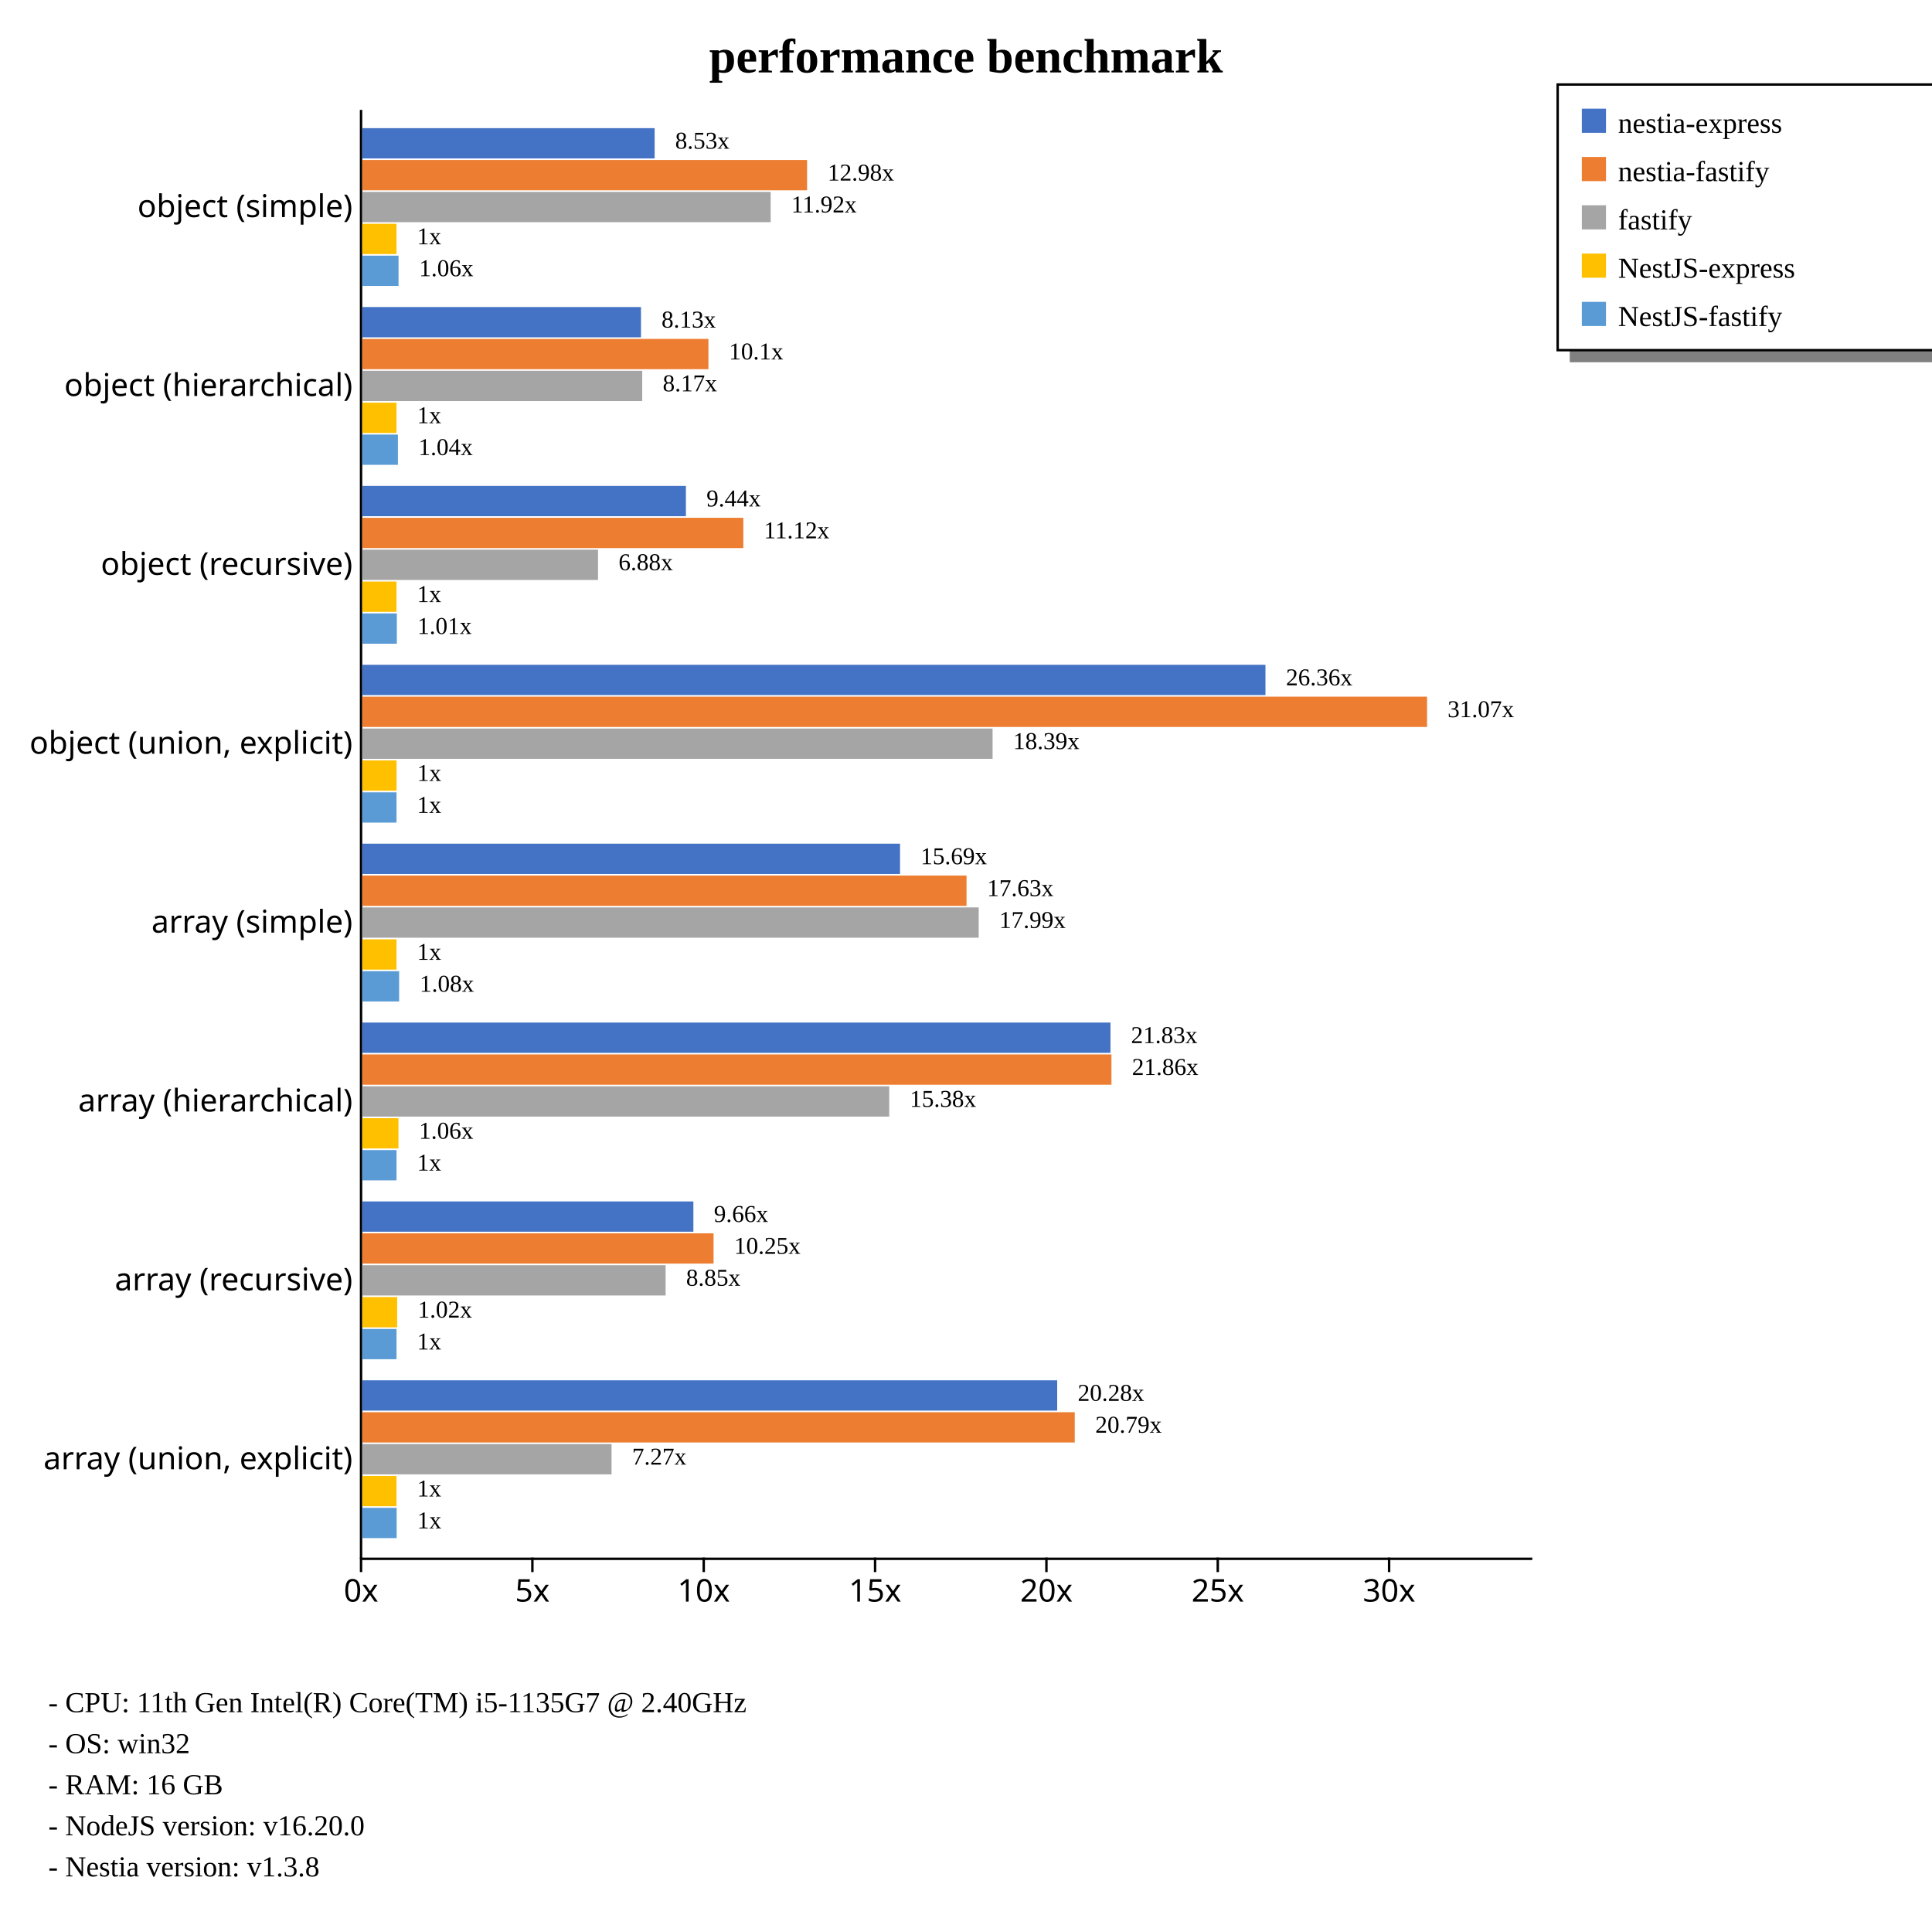
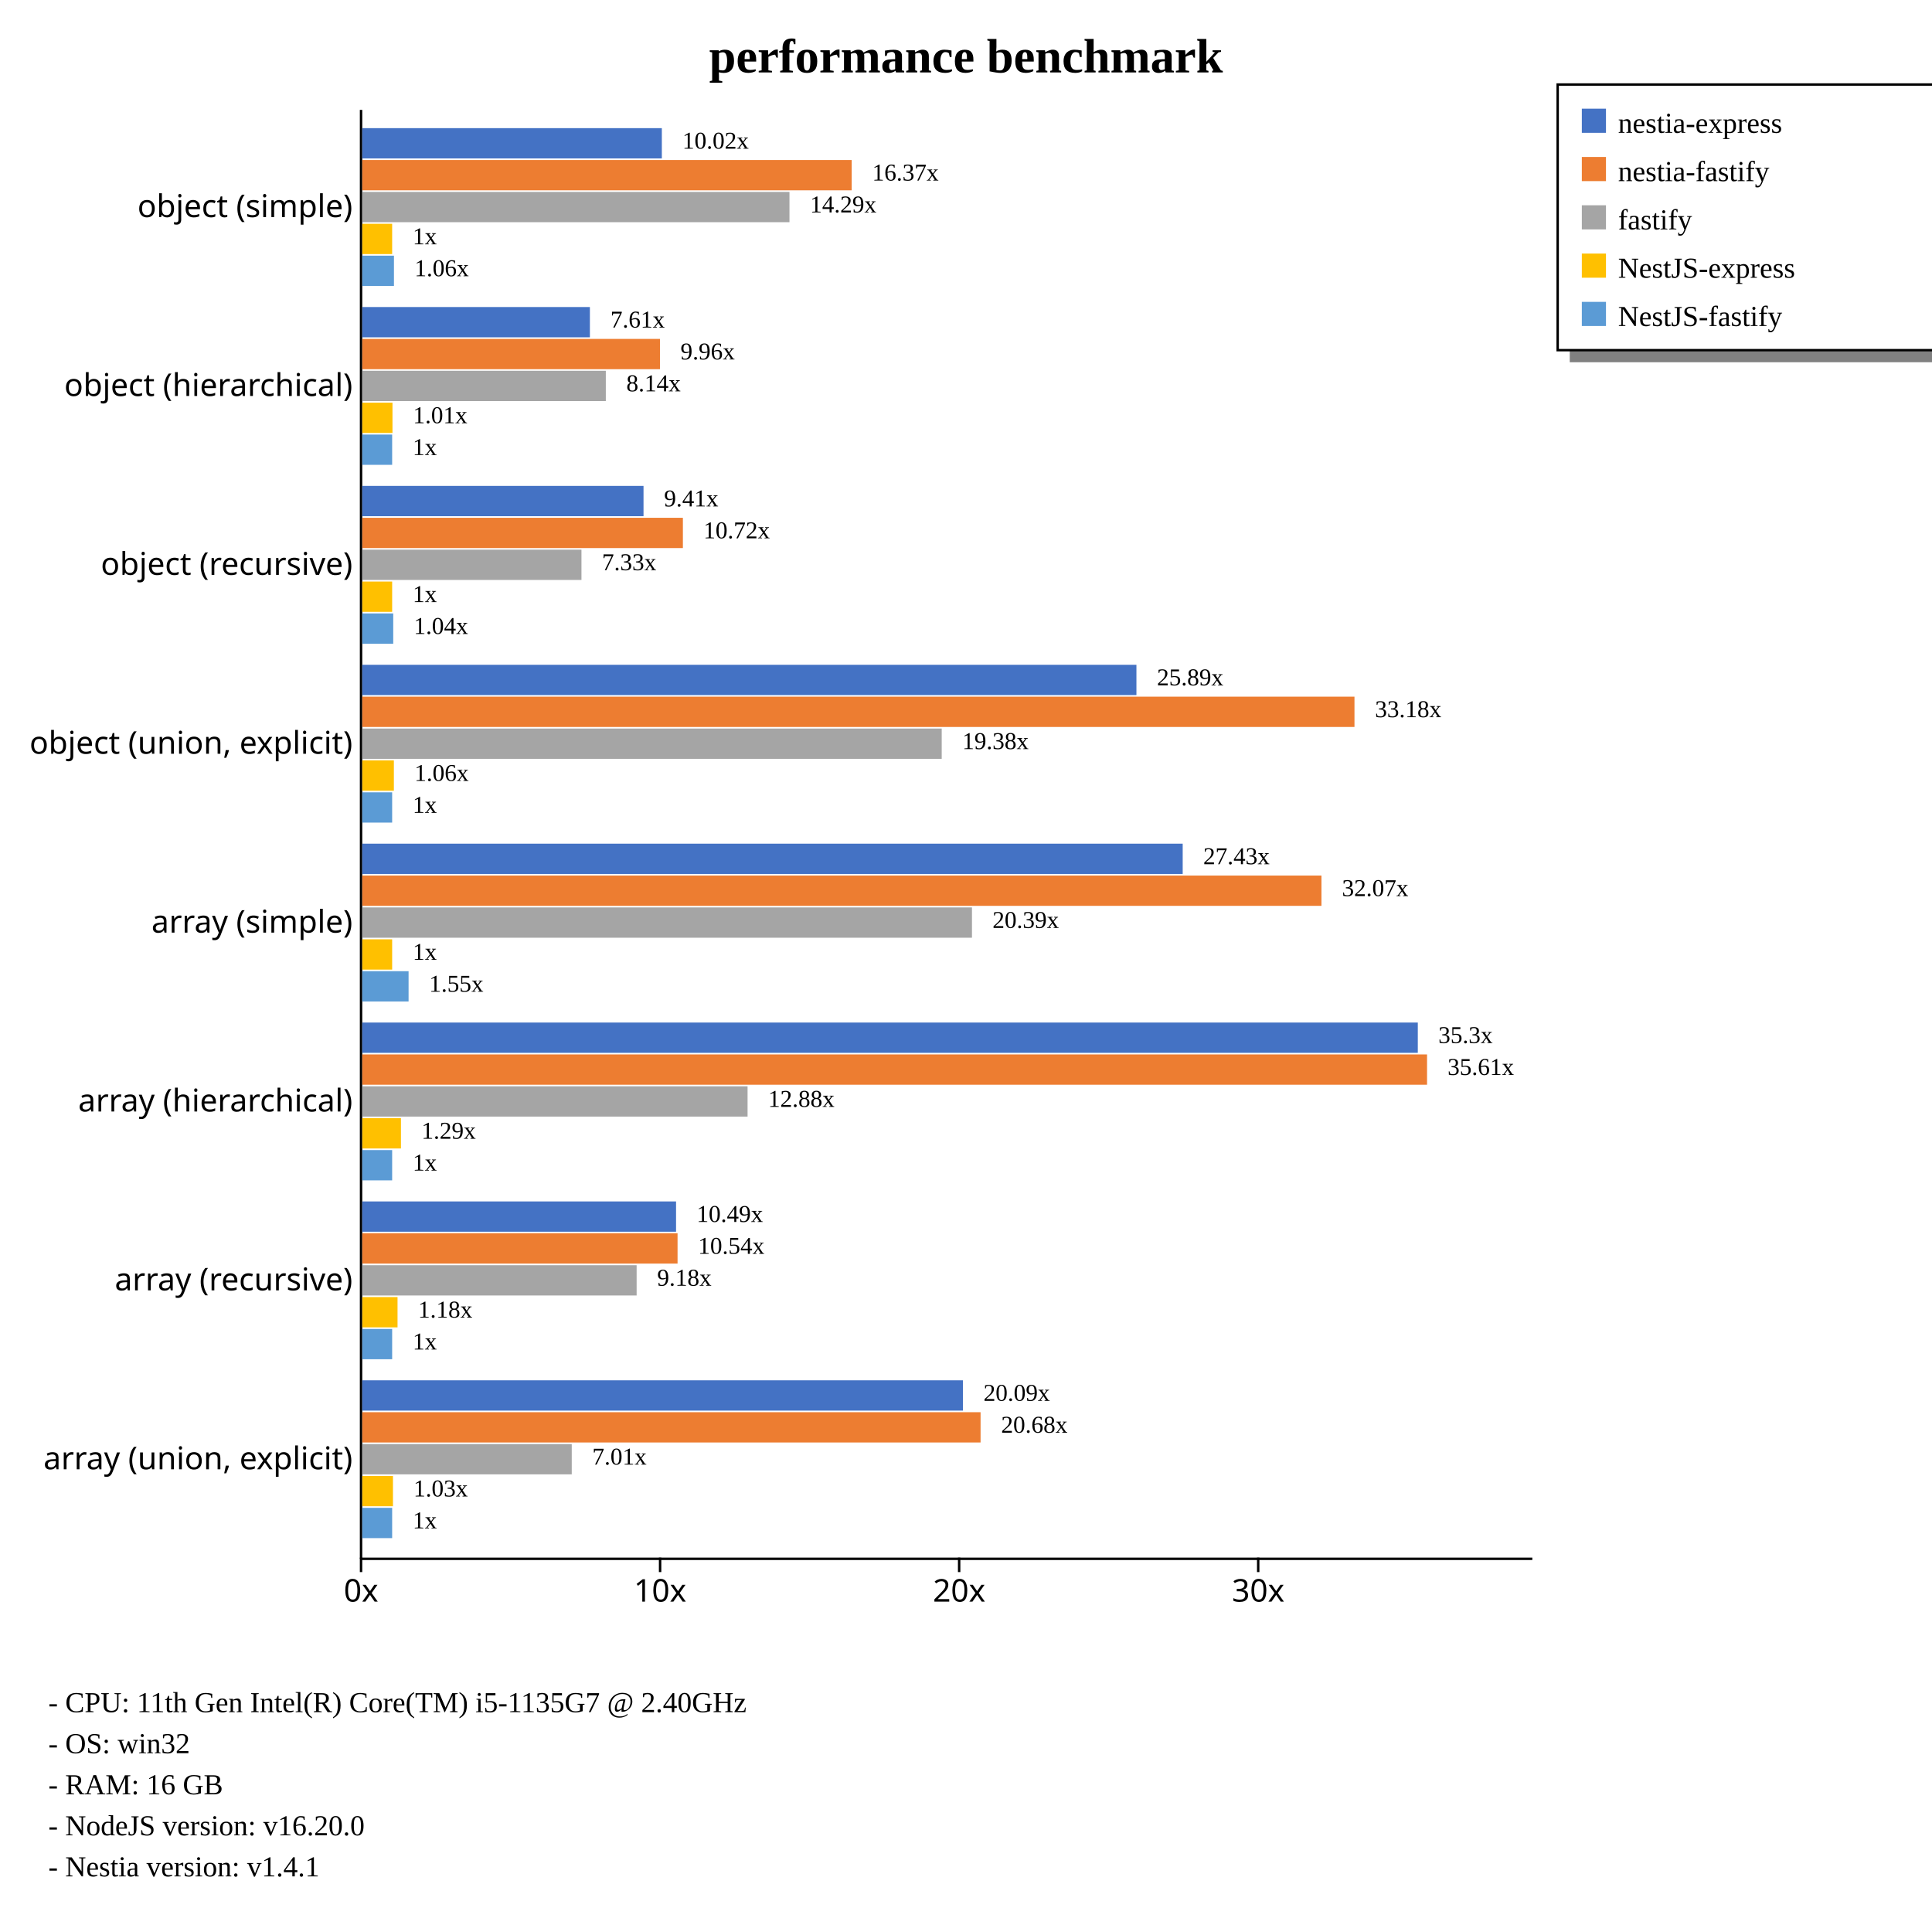
<svg xmlns="http://www.w3.org/2000/svg" width="800" height="794" style="background-color: white;">
  <g class="y axis" transform="translate(149,45)" fill="none" font-size="10" font-family="sans-serif" text-anchor="end" style="font-size: 13px;">
    <path class="domain" stroke="currentColor" d="M0.5,0.5V600.5" />
    <g class="tick" opacity="1" transform="translate(0,40.74074)" style="font-size: 13px;">
      <line stroke="currentColor" x2="0" />
      <text fill="currentColor" x="-3" dy="0.32em">object (simple)    </text>
    </g>
    <g class="tick" opacity="1" transform="translate(0,114.8148)" style="font-size: 13px;">
      <line stroke="currentColor" x2="0" />
      <text fill="currentColor" x="-3" dy="0.32em">object (hierarchical)    </text>
    </g>
    <g class="tick" opacity="1" transform="translate(0,188.8889)" style="font-size: 13px;">
      <line stroke="currentColor" x2="0" />
      <text fill="currentColor" x="-3" dy="0.32em">object (recursive)    </text>
    </g>
    <g class="tick" opacity="1" transform="translate(0,262.963)" style="font-size: 13px;">
      <line stroke="currentColor" x2="0" />
      <text fill="currentColor" x="-3" dy="0.32em">object (union, explicit)    </text>
    </g>
    <g class="tick" opacity="1" transform="translate(0,337.037)" style="font-size: 13px;">
      <line stroke="currentColor" x2="0" />
      <text fill="currentColor" x="-3" dy="0.32em">array (simple)    </text>
    </g>
    <g class="tick" opacity="1" transform="translate(0,411.1111)" style="font-size: 13px;">
      <line stroke="currentColor" x2="0" />
      <text fill="currentColor" x="-3" dy="0.32em">array (hierarchical)    </text>
    </g>
    <g class="tick" opacity="1" transform="translate(0,485.1852)" style="font-size: 13px;">
      <line stroke="currentColor" x2="0" />
      <text fill="currentColor" x="-3" dy="0.32em">array (recursive)    </text>
    </g>
    <g class="tick" opacity="1" transform="translate(0,559.2593)" style="font-size: 13px;">
      <line stroke="currentColor" x2="0" />
      <text fill="currentColor" x="-3" dy="0.32em">array (union, explicit)    </text>
    </g>
  </g>
  <g class="x axis" transform="translate(149,645)" fill="none" font-size="10" font-family="sans-serif" text-anchor="middle" style="font-size: 13px;">
    <path class="domain" stroke="currentColor" d="M0.5,0.5H485.5" />
    <g class="tick" opacity="1" transform="translate(0.5,0)" style="font-size: 13px;">
      <line stroke="currentColor" y2="6" />
      <text fill="currentColor" y="9" dy="0.71em">0x</text>
    </g>
-     <g class="tick" opacity="1" transform="translate(71.45021,0)" style="font-size: 13px;">
-       <line stroke="currentColor" y2="6" />
-       <text fill="currentColor" y="9" dy="0.71em">5x</text>
-     </g>
-     <g class="tick" opacity="1" transform="translate(142.4004,0)" style="font-size: 13px;">
+     <g class="tick" opacity="1" transform="translate(124.3316,0)" style="font-size: 13px;">
      <line stroke="currentColor" y2="6" />
      <text fill="currentColor" y="9" dy="0.71em">10x</text>
    </g>
-     <g class="tick" opacity="1" transform="translate(213.3506,0)" style="font-size: 13px;">
-       <line stroke="currentColor" y2="6" />
-       <text fill="currentColor" y="9" dy="0.71em">15x</text>
-     </g>
-     <g class="tick" opacity="1" transform="translate(284.3008,0)" style="font-size: 13px;">
+     <g class="tick" opacity="1" transform="translate(248.1631,0)" style="font-size: 13px;">
      <line stroke="currentColor" y2="6" />
      <text fill="currentColor" y="9" dy="0.71em">20x</text>
    </g>
-     <g class="tick" opacity="1" transform="translate(355.251,0)" style="font-size: 13px;">
-       <line stroke="currentColor" y2="6" />
-       <text fill="currentColor" y="9" dy="0.71em">25x</text>
-     </g>
-     <g class="tick" opacity="1" transform="translate(426.2012,0)" style="font-size: 13px;">
+     <g class="tick" opacity="1" transform="translate(371.9947,0)" style="font-size: 13px;">
      <line stroke="currentColor" y2="6" />
      <text fill="currentColor" y="9" dy="0.71em">30x</text>
    </g>
  </g>
  <text transform="translate(400, 30)" style="text-anchor: middle; font-size: 20px; font-weight: bold;">performance benchmark</text>
  <rect x="650" y="145" width="230" height="5" fill="gray" />
  <rect x="645" y="35" width="230" height="110" fill="none" stroke="black" />
  <rect x="655" y="45" width="10" height="10" style="fill: #4472c4;" />
  <text x="670" y="55" style="font-size: 12px;">nestia-express</text>
  <rect x="655" y="65" width="10" height="10" style="fill: #ed7d31;" />
  <text x="670" y="75" style="font-size: 12px;">nestia-fastify</text>
  <rect x="655" y="85" width="10" height="10" style="fill: #a5a5a5;" />
  <text x="670" y="95" style="font-size: 12px;">fastify</text>
  <rect x="655" y="105" width="10" height="10" style="fill: #ffc000;" />
  <text x="670" y="115" style="font-size: 12px;">NestJS-express</text>
  <rect x="655" y="125" width="10" height="10" style="fill: #5b9bd5;" />
  <text x="670" y="135" style="font-size: 12px;">NestJS-fastify</text>
  <text x="20" y="709" style="font-size: 12px;">  - CPU: 11th Gen Intel(R) Core(TM) i5-1135G7 @ 2.40GHz</text>
  <text x="20" y="726" style="font-size: 12px;">  - OS: win32</text>
  <text x="20" y="743" style="font-size: 12px;">  - RAM: 16 GB</text>
  <text x="20" y="760" style="font-size: 12px;">  - NodeJS version: v16.20.0</text>
-   <text x="20" y="777" style="font-size: 12px;">  - Nestia version: v1.3.8</text>
+   <text x="20" y="777" style="font-size: 12px;">  - Nestia version: v1.4.1</text>
  <g style="font-size: 13px;">
    <g style="font-size: 13px;">
-       <rect x="150" y="53.067" width="121.07" height="12.541" fill="#4472c4" />
-       <rect x="150" y="66.269" width="184.198" height="12.541" fill="#ed7d31" />
-       <rect x="150" y="79.47" width="169.118" height="12.541" fill="#a5a5a5" />
-       <rect x="150" y="92.671" width="14.19" height="12.541" fill="#ffc000" />
-       <rect x="150" y="105.873" width="15.029" height="12.541" fill="#5b9bd5" />
-       <text class="label" x="279.57" y="61.567" font-size="10px">8.53x</text>
-       <text class="label" x="342.698" y="74.769" font-size="10px">12.98x</text>
-       <text class="label" x="327.618" y="87.97" font-size="10px">11.92x</text>
-       <text class="label" x="172.69" y="101.171" font-size="10px">1x</text>
-       <text class="label" x="173.529" y="114.373" font-size="10px">1.06x</text>
-       <text class="label" x="276.07" y="63.067" font-size="8px" />
-       <text class="label" x="339.198" y="76.269" font-size="8px" />
-       <text class="label" x="324.118" y="89.47" font-size="8px" />
-       <text class="label" x="169.19" y="102.671" font-size="8px" />
-       <text class="label" x="170.029" y="115.873" font-size="8px" />
-     </g>
-     <g style="font-size: 13px;">
-       <rect x="150" y="127.142" width="115.412" height="12.541" fill="#4472c4" />
-       <rect x="150" y="140.343" width="143.342" height="12.541" fill="#ed7d31" />
-       <rect x="150" y="153.544" width="115.922" height="12.541" fill="#a5a5a5" />
-       <rect x="150" y="166.746" width="14.19" height="12.541" fill="#ffc000" />
-       <rect x="150" y="179.947" width="14.768" height="12.541" fill="#5b9bd5" />
-       <text class="label" x="273.912" y="135.642" font-size="10px">8.13x</text>
-       <text class="label" x="301.842" y="148.843" font-size="10px">10.1x</text>
-       <text class="label" x="274.422" y="162.044" font-size="10px">8.17x</text>
-       <text class="label" x="172.69" y="175.246" font-size="10px">1x</text>
-       <text class="label" x="173.268" y="188.447" font-size="10px">1.04x</text>
-       <text class="label" x="270.412" y="137.142" font-size="8px" />
-       <text class="label" x="298.342" y="150.343" font-size="8px" />
-       <text class="label" x="270.922" y="163.544" font-size="8px" />
-       <text class="label" x="169.19" y="176.746" font-size="8px" />
-       <text class="label" x="169.768" y="189.947" font-size="8px" />
-     </g>
-     <g style="font-size: 13px;">
-       <rect x="150" y="201.216" width="134.019" height="12.541" fill="#4472c4" />
-       <rect x="150" y="214.417" width="157.794" height="12.541" fill="#ed7d31" />
-       <rect x="150" y="227.618" width="97.626" height="12.541" fill="#a5a5a5" />
-       <rect x="150" y="240.82" width="14.19" height="12.541" fill="#ffc000" />
-       <rect x="150" y="254.021" width="14.328" height="12.541" fill="#5b9bd5" />
-       <text class="label" x="292.519" y="209.716" font-size="10px">9.44x</text>
-       <text class="label" x="316.294" y="222.917" font-size="10px">11.12x</text>
-       <text class="label" x="256.126" y="236.118" font-size="10px">6.88x</text>
-       <text class="label" x="172.69" y="249.32" font-size="10px">1x</text>
-       <text class="label" x="172.828" y="262.521" font-size="10px">1.01x</text>
-       <text class="label" x="289.019" y="211.216" font-size="8px" />
-       <text class="label" x="312.794" y="224.417" font-size="8px" />
-       <text class="label" x="252.626" y="237.618" font-size="8px" />
-       <text class="label" x="169.19" y="250.82" font-size="8px" />
-       <text class="label" x="169.328" y="264.021" font-size="8px" />
-     </g>
-     <g style="font-size: 13px;">
-       <rect x="150" y="275.29" width="374.001" height="12.541" fill="#4472c4" />
-       <rect x="150" y="288.491" width="440.909" height="12.541" fill="#ed7d31" />
-       <rect x="150" y="301.692" width="261.002" height="12.541" fill="#a5a5a5" />
-       <rect x="150" y="314.894" width="14.215" height="12.541" fill="#ffc000" />
-       <rect x="150" y="328.095" width="14.19" height="12.541" fill="#5b9bd5" />
-       <text class="label" x="532.501" y="283.79" font-size="10px">26.36x</text>
-       <text class="label" x="599.409" y="296.991" font-size="10px">31.07x</text>
-       <text class="label" x="419.502" y="310.192" font-size="10px">18.39x</text>
-       <text class="label" x="172.715" y="323.394" font-size="10px">1x</text>
-       <text class="label" x="172.69" y="336.595" font-size="10px">1x</text>
-       <text class="label" x="529.001" y="285.29" font-size="8px" />
-       <text class="label" x="595.909" y="298.491" font-size="8px" />
-       <text class="label" x="416.002" y="311.692" font-size="8px" />
-       <text class="label" x="169.215" y="324.894" font-size="8px" />
-       <text class="label" x="169.19" y="338.095" font-size="8px" />
-     </g>
-     <g style="font-size: 13px;">
-       <rect x="150" y="349.364" width="222.686" height="12.541" fill="#4472c4" />
-       <rect x="150" y="362.565" width="250.224" height="12.541" fill="#ed7d31" />
-       <rect x="150" y="375.766" width="255.257" height="12.541" fill="#a5a5a5" />
-       <rect x="150" y="388.968" width="14.19" height="12.541" fill="#ffc000" />
-       <rect x="150" y="402.169" width="15.269" height="12.541" fill="#5b9bd5" />
-       <text class="label" x="381.186" y="357.864" font-size="10px">15.69x</text>
-       <text class="label" x="408.724" y="371.065" font-size="10px">17.63x</text>
-       <text class="label" x="413.757" y="384.266" font-size="10px">17.99x</text>
-       <text class="label" x="172.69" y="397.468" font-size="10px">1x</text>
-       <text class="label" x="173.769" y="410.669" font-size="10px">1.08x</text>
-       <text class="label" x="377.686" y="359.364" font-size="8px" />
-       <text class="label" x="405.224" y="372.565" font-size="8px" />
-       <text class="label" x="410.257" y="385.766" font-size="8px" />
-       <text class="label" x="169.19" y="398.968" font-size="8px" />
-       <text class="label" x="170.269" y="412.169" font-size="8px" />
-     </g>
-     <g style="font-size: 13px;">
-       <rect x="150" y="423.438" width="309.821" height="12.541" fill="#4472c4" />
-       <rect x="150" y="436.639" width="310.228" height="12.541" fill="#ed7d31" />
-       <rect x="150" y="449.84" width="218.21" height="12.541" fill="#a5a5a5" />
-       <rect x="150" y="463.042" width="14.991" height="12.541" fill="#ffc000" />
-       <rect x="150" y="476.243" width="14.19" height="12.541" fill="#5b9bd5" />
-       <text class="label" x="468.321" y="431.938" font-size="10px">21.83x</text>
-       <text class="label" x="468.728" y="445.139" font-size="10px">21.86x</text>
-       <text class="label" x="376.71" y="458.34" font-size="10px">15.38x</text>
-       <text class="label" x="173.491" y="471.542" font-size="10px">1.06x</text>
-       <text class="label" x="172.69" y="484.743" font-size="10px">1x</text>
-       <text class="label" x="464.821" y="433.438" font-size="8px" />
-       <text class="label" x="465.228" y="446.639" font-size="8px" />
-       <text class="label" x="373.21" y="459.84" font-size="8px" />
-       <text class="label" x="169.991" y="473.042" font-size="8px" />
-       <text class="label" x="169.19" y="486.243" font-size="8px" />
-     </g>
-     <g style="font-size: 13px;">
-       <rect x="150" y="497.512" width="137.114" height="12.541" fill="#4472c4" />
-       <rect x="150" y="510.713" width="145.473" height="12.541" fill="#ed7d31" />
-       <rect x="150" y="523.915" width="125.606" height="12.541" fill="#a5a5a5" />
-       <rect x="150" y="537.116" width="14.464" height="12.541" fill="#ffc000" />
-       <rect x="150" y="550.317" width="14.19" height="12.541" fill="#5b9bd5" />
-       <text class="label" x="295.614" y="506.012" font-size="10px">9.66x</text>
-       <text class="label" x="303.973" y="519.213" font-size="10px">10.25x</text>
-       <text class="label" x="284.106" y="532.415" font-size="10px">8.85x</text>
-       <text class="label" x="172.964" y="545.616" font-size="10px">1.02x</text>
-       <text class="label" x="172.69" y="558.817" font-size="10px">1x</text>
-       <text class="label" x="292.114" y="507.512" font-size="8px" />
-       <text class="label" x="300.473" y="520.713" font-size="8px" />
-       <text class="label" x="280.606" y="533.915" font-size="8px" />
-       <text class="label" x="169.464" y="547.116" font-size="8px" />
-       <text class="label" x="169.19" y="560.317" font-size="8px" />
-     </g>
-     <g style="font-size: 13px;">
-       <rect x="150" y="571.586" width="287.76" height="12.541" fill="#4472c4" />
-       <rect x="150" y="584.787" width="295.035" height="12.541" fill="#ed7d31" />
-       <rect x="150" y="597.989" width="103.226" height="12.541" fill="#a5a5a5" />
-       <rect x="150" y="611.19" width="14.19" height="12.541" fill="#ffc000" />
-       <rect x="150" y="624.391" width="14.248" height="12.541" fill="#5b9bd5" />
-       <text class="label" x="446.26" y="580.086" font-size="10px">20.28x</text>
-       <text class="label" x="453.535" y="593.287" font-size="10px">20.79x</text>
-       <text class="label" x="261.726" y="606.489" font-size="10px">7.27x</text>
-       <text class="label" x="172.69" y="619.69" font-size="10px">1x</text>
-       <text class="label" x="172.748" y="632.891" font-size="10px">1x</text>
-       <text class="label" x="442.76" y="581.586" font-size="8px" />
-       <text class="label" x="450.035" y="594.787" font-size="8px" />
-       <text class="label" x="258.226" y="607.989" font-size="8px" />
-       <text class="label" x="169.19" y="621.19" font-size="8px" />
-       <text class="label" x="169.248" y="634.391" font-size="8px" />
+       <rect x="150" y="53.067" width="124.054" height="12.541" fill="#4472c4" />
+       <rect x="150" y="66.269" width="202.663" height="12.541" fill="#ed7d31" />
+       <rect x="150" y="79.47" width="176.901" height="12.541" fill="#a5a5a5" />
+       <rect x="150" y="92.671" width="12.383" height="12.541" fill="#ffc000" />
+       <rect x="150" y="105.873" width="13.127" height="12.541" fill="#5b9bd5" />
+       <text class="label" x="282.554" y="61.567" font-size="10px">10.02x</text>
+       <text class="label" x="361.163" y="74.769" font-size="10px">16.37x</text>
+       <text class="label" x="335.401" y="87.97" font-size="10px">14.29x</text>
+       <text class="label" x="170.883" y="101.171" font-size="10px">1x</text>
+       <text class="label" x="171.627" y="114.373" font-size="10px">1.06x</text>
+       <text class="label" x="279.054" y="63.067" font-size="8px" />
+       <text class="label" x="357.663" y="76.269" font-size="8px" />
+       <text class="label" x="331.901" y="89.47" font-size="8px" />
+       <text class="label" x="167.383" y="102.671" font-size="8px" />
+       <text class="label" x="168.127" y="115.873" font-size="8px" />
+     </g>
+     <g style="font-size: 13px;">
+       <rect x="150" y="127.142" width="94.261" height="12.541" fill="#4472c4" />
+       <rect x="150" y="140.343" width="123.275" height="12.541" fill="#ed7d31" />
+       <rect x="150" y="153.544" width="100.856" height="12.541" fill="#a5a5a5" />
+       <rect x="150" y="166.746" width="12.516" height="12.541" fill="#ffc000" />
+       <rect x="150" y="179.947" width="12.383" height="12.541" fill="#5b9bd5" />
+       <text class="label" x="252.761" y="135.642" font-size="10px">7.61x</text>
+       <text class="label" x="281.775" y="148.843" font-size="10px">9.96x</text>
+       <text class="label" x="259.356" y="162.044" font-size="10px">8.14x</text>
+       <text class="label" x="171.016" y="175.246" font-size="10px">1.01x</text>
+       <text class="label" x="170.883" y="188.447" font-size="10px">1x</text>
+       <text class="label" x="249.261" y="137.142" font-size="8px" />
+       <text class="label" x="278.275" y="150.343" font-size="8px" />
+       <text class="label" x="255.856" y="163.544" font-size="8px" />
+       <text class="label" x="167.516" y="176.746" font-size="8px" />
+       <text class="label" x="167.383" y="189.947" font-size="8px" />
+     </g>
+     <g style="font-size: 13px;">
+       <rect x="150" y="201.216" width="116.467" height="12.541" fill="#4472c4" />
+       <rect x="150" y="214.417" width="132.77" height="12.541" fill="#ed7d31" />
+       <rect x="150" y="227.618" width="90.77" height="12.541" fill="#a5a5a5" />
+       <rect x="150" y="240.82" width="12.383" height="12.541" fill="#ffc000" />
+       <rect x="150" y="254.021" width="12.829" height="12.541" fill="#5b9bd5" />
+       <text class="label" x="274.967" y="209.716" font-size="10px">9.41x</text>
+       <text class="label" x="291.27" y="222.917" font-size="10px">10.72x</text>
+       <text class="label" x="249.27" y="236.118" font-size="10px">7.33x</text>
+       <text class="label" x="170.883" y="249.32" font-size="10px">1x</text>
+       <text class="label" x="171.329" y="262.521" font-size="10px">1.04x</text>
+       <text class="label" x="271.467" y="211.216" font-size="8px" />
+       <text class="label" x="287.77" y="224.417" font-size="8px" />
+       <text class="label" x="245.77" y="237.618" font-size="8px" />
+       <text class="label" x="167.383" y="250.82" font-size="8px" />
+       <text class="label" x="167.829" y="264.021" font-size="8px" />
+     </g>
+     <g style="font-size: 13px;">
+       <rect x="150" y="275.29" width="320.573" height="12.541" fill="#4472c4" />
+       <rect x="150" y="288.491" width="410.858" height="12.541" fill="#ed7d31" />
+       <rect x="150" y="301.692" width="239.942" height="12.541" fill="#a5a5a5" />
+       <rect x="150" y="314.894" width="13.093" height="12.541" fill="#ffc000" />
+       <rect x="150" y="328.095" width="12.383" height="12.541" fill="#5b9bd5" />
+       <text class="label" x="479.073" y="283.79" font-size="10px">25.89x</text>
+       <text class="label" x="569.358" y="296.991" font-size="10px">33.18x</text>
+       <text class="label" x="398.442" y="310.192" font-size="10px">19.38x</text>
+       <text class="label" x="171.593" y="323.394" font-size="10px">1.06x</text>
+       <text class="label" x="170.883" y="336.595" font-size="10px">1x</text>
+       <text class="label" x="475.573" y="285.29" font-size="8px" />
+       <text class="label" x="565.858" y="298.491" font-size="8px" />
+       <text class="label" x="394.942" y="311.692" font-size="8px" />
+       <text class="label" x="168.093" y="324.894" font-size="8px" />
+       <text class="label" x="167.383" y="338.095" font-size="8px" />
+     </g>
+     <g style="font-size: 13px;">
+       <rect x="150" y="349.364" width="339.731" height="12.541" fill="#4472c4" />
+       <rect x="150" y="362.565" width="397.184" height="12.541" fill="#ed7d31" />
+       <rect x="150" y="375.766" width="252.47" height="12.541" fill="#a5a5a5" />
+       <rect x="150" y="388.968" width="12.383" height="12.541" fill="#ffc000" />
+       <rect x="150" y="402.169" width="19.184" height="12.541" fill="#5b9bd5" />
+       <text class="label" x="498.231" y="357.864" font-size="10px">27.43x</text>
+       <text class="label" x="555.684" y="371.065" font-size="10px">32.07x</text>
+       <text class="label" x="410.97" y="384.266" font-size="10px">20.39x</text>
+       <text class="label" x="170.883" y="397.468" font-size="10px">1x</text>
+       <text class="label" x="177.684" y="410.669" font-size="10px">1.55x</text>
+       <text class="label" x="494.731" y="359.364" font-size="8px" />
+       <text class="label" x="552.184" y="372.565" font-size="8px" />
+       <text class="label" x="407.47" y="385.766" font-size="8px" />
+       <text class="label" x="167.383" y="398.968" font-size="8px" />
+       <text class="label" x="174.184" y="412.169" font-size="8px" />
+     </g>
+     <g style="font-size: 13px;">
+       <rect x="150" y="423.438" width="437.084" height="12.541" fill="#4472c4" />
+       <rect x="150" y="436.639" width="440.909" height="12.541" fill="#ed7d31" />
+       <rect x="150" y="449.84" width="159.554" height="12.541" fill="#a5a5a5" />
+       <rect x="150" y="463.042" width="16.024" height="12.541" fill="#ffc000" />
+       <rect x="150" y="476.243" width="12.383" height="12.541" fill="#5b9bd5" />
+       <text class="label" x="595.584" y="431.938" font-size="10px">35.3x</text>
+       <text class="label" x="599.409" y="445.139" font-size="10px">35.61x</text>
+       <text class="label" x="318.054" y="458.34" font-size="10px">12.88x</text>
+       <text class="label" x="174.524" y="471.542" font-size="10px">1.29x</text>
+       <text class="label" x="170.883" y="484.743" font-size="10px">1x</text>
+       <text class="label" x="592.084" y="433.438" font-size="8px" />
+       <text class="label" x="595.909" y="446.639" font-size="8px" />
+       <text class="label" x="314.554" y="459.84" font-size="8px" />
+       <text class="label" x="171.024" y="473.042" font-size="8px" />
+       <text class="label" x="167.383" y="486.243" font-size="8px" />
+     </g>
+     <g style="font-size: 13px;">
+       <rect x="150" y="497.512" width="129.94" height="12.541" fill="#4472c4" />
+       <rect x="150" y="510.713" width="130.56" height="12.541" fill="#ed7d31" />
+       <rect x="150" y="523.915" width="113.616" height="12.541" fill="#a5a5a5" />
+       <rect x="150" y="537.116" width="14.611" height="12.541" fill="#ffc000" />
+       <rect x="150" y="550.317" width="12.383" height="12.541" fill="#5b9bd5" />
+       <text class="label" x="288.44" y="506.012" font-size="10px">10.49x</text>
+       <text class="label" x="289.06" y="519.213" font-size="10px">10.54x</text>
+       <text class="label" x="272.116" y="532.415" font-size="10px">9.18x</text>
+       <text class="label" x="173.111" y="545.616" font-size="10px">1.18x</text>
+       <text class="label" x="170.883" y="558.817" font-size="10px">1x</text>
+       <text class="label" x="284.94" y="507.512" font-size="8px" />
+       <text class="label" x="285.56" y="520.713" font-size="8px" />
+       <text class="label" x="268.616" y="533.915" font-size="8px" />
+       <text class="label" x="169.611" y="547.116" font-size="8px" />
+       <text class="label" x="167.383" y="560.317" font-size="8px" />
+     </g>
+     <g style="font-size: 13px;">
+       <rect x="150" y="571.586" width="248.737" height="12.541" fill="#4472c4" />
+       <rect x="150" y="584.787" width="256.035" height="12.541" fill="#ed7d31" />
+       <rect x="150" y="597.989" width="86.75" height="12.541" fill="#a5a5a5" />
+       <rect x="150" y="611.19" width="12.718" height="12.541" fill="#ffc000" />
+       <rect x="150" y="624.391" width="12.383" height="12.541" fill="#5b9bd5" />
+       <text class="label" x="407.237" y="580.086" font-size="10px">20.09x</text>
+       <text class="label" x="414.535" y="593.287" font-size="10px">20.68x</text>
+       <text class="label" x="245.25" y="606.489" font-size="10px">7.01x</text>
+       <text class="label" x="171.218" y="619.69" font-size="10px">1.03x</text>
+       <text class="label" x="170.883" y="632.891" font-size="10px">1x</text>
+       <text class="label" x="403.737" y="581.586" font-size="8px" />
+       <text class="label" x="411.035" y="594.787" font-size="8px" />
+       <text class="label" x="241.75" y="607.989" font-size="8px" />
+       <text class="label" x="167.718" y="621.19" font-size="8px" />
+       <text class="label" x="167.383" y="634.391" font-size="8px" />
    </g>
  </g>
</svg>
